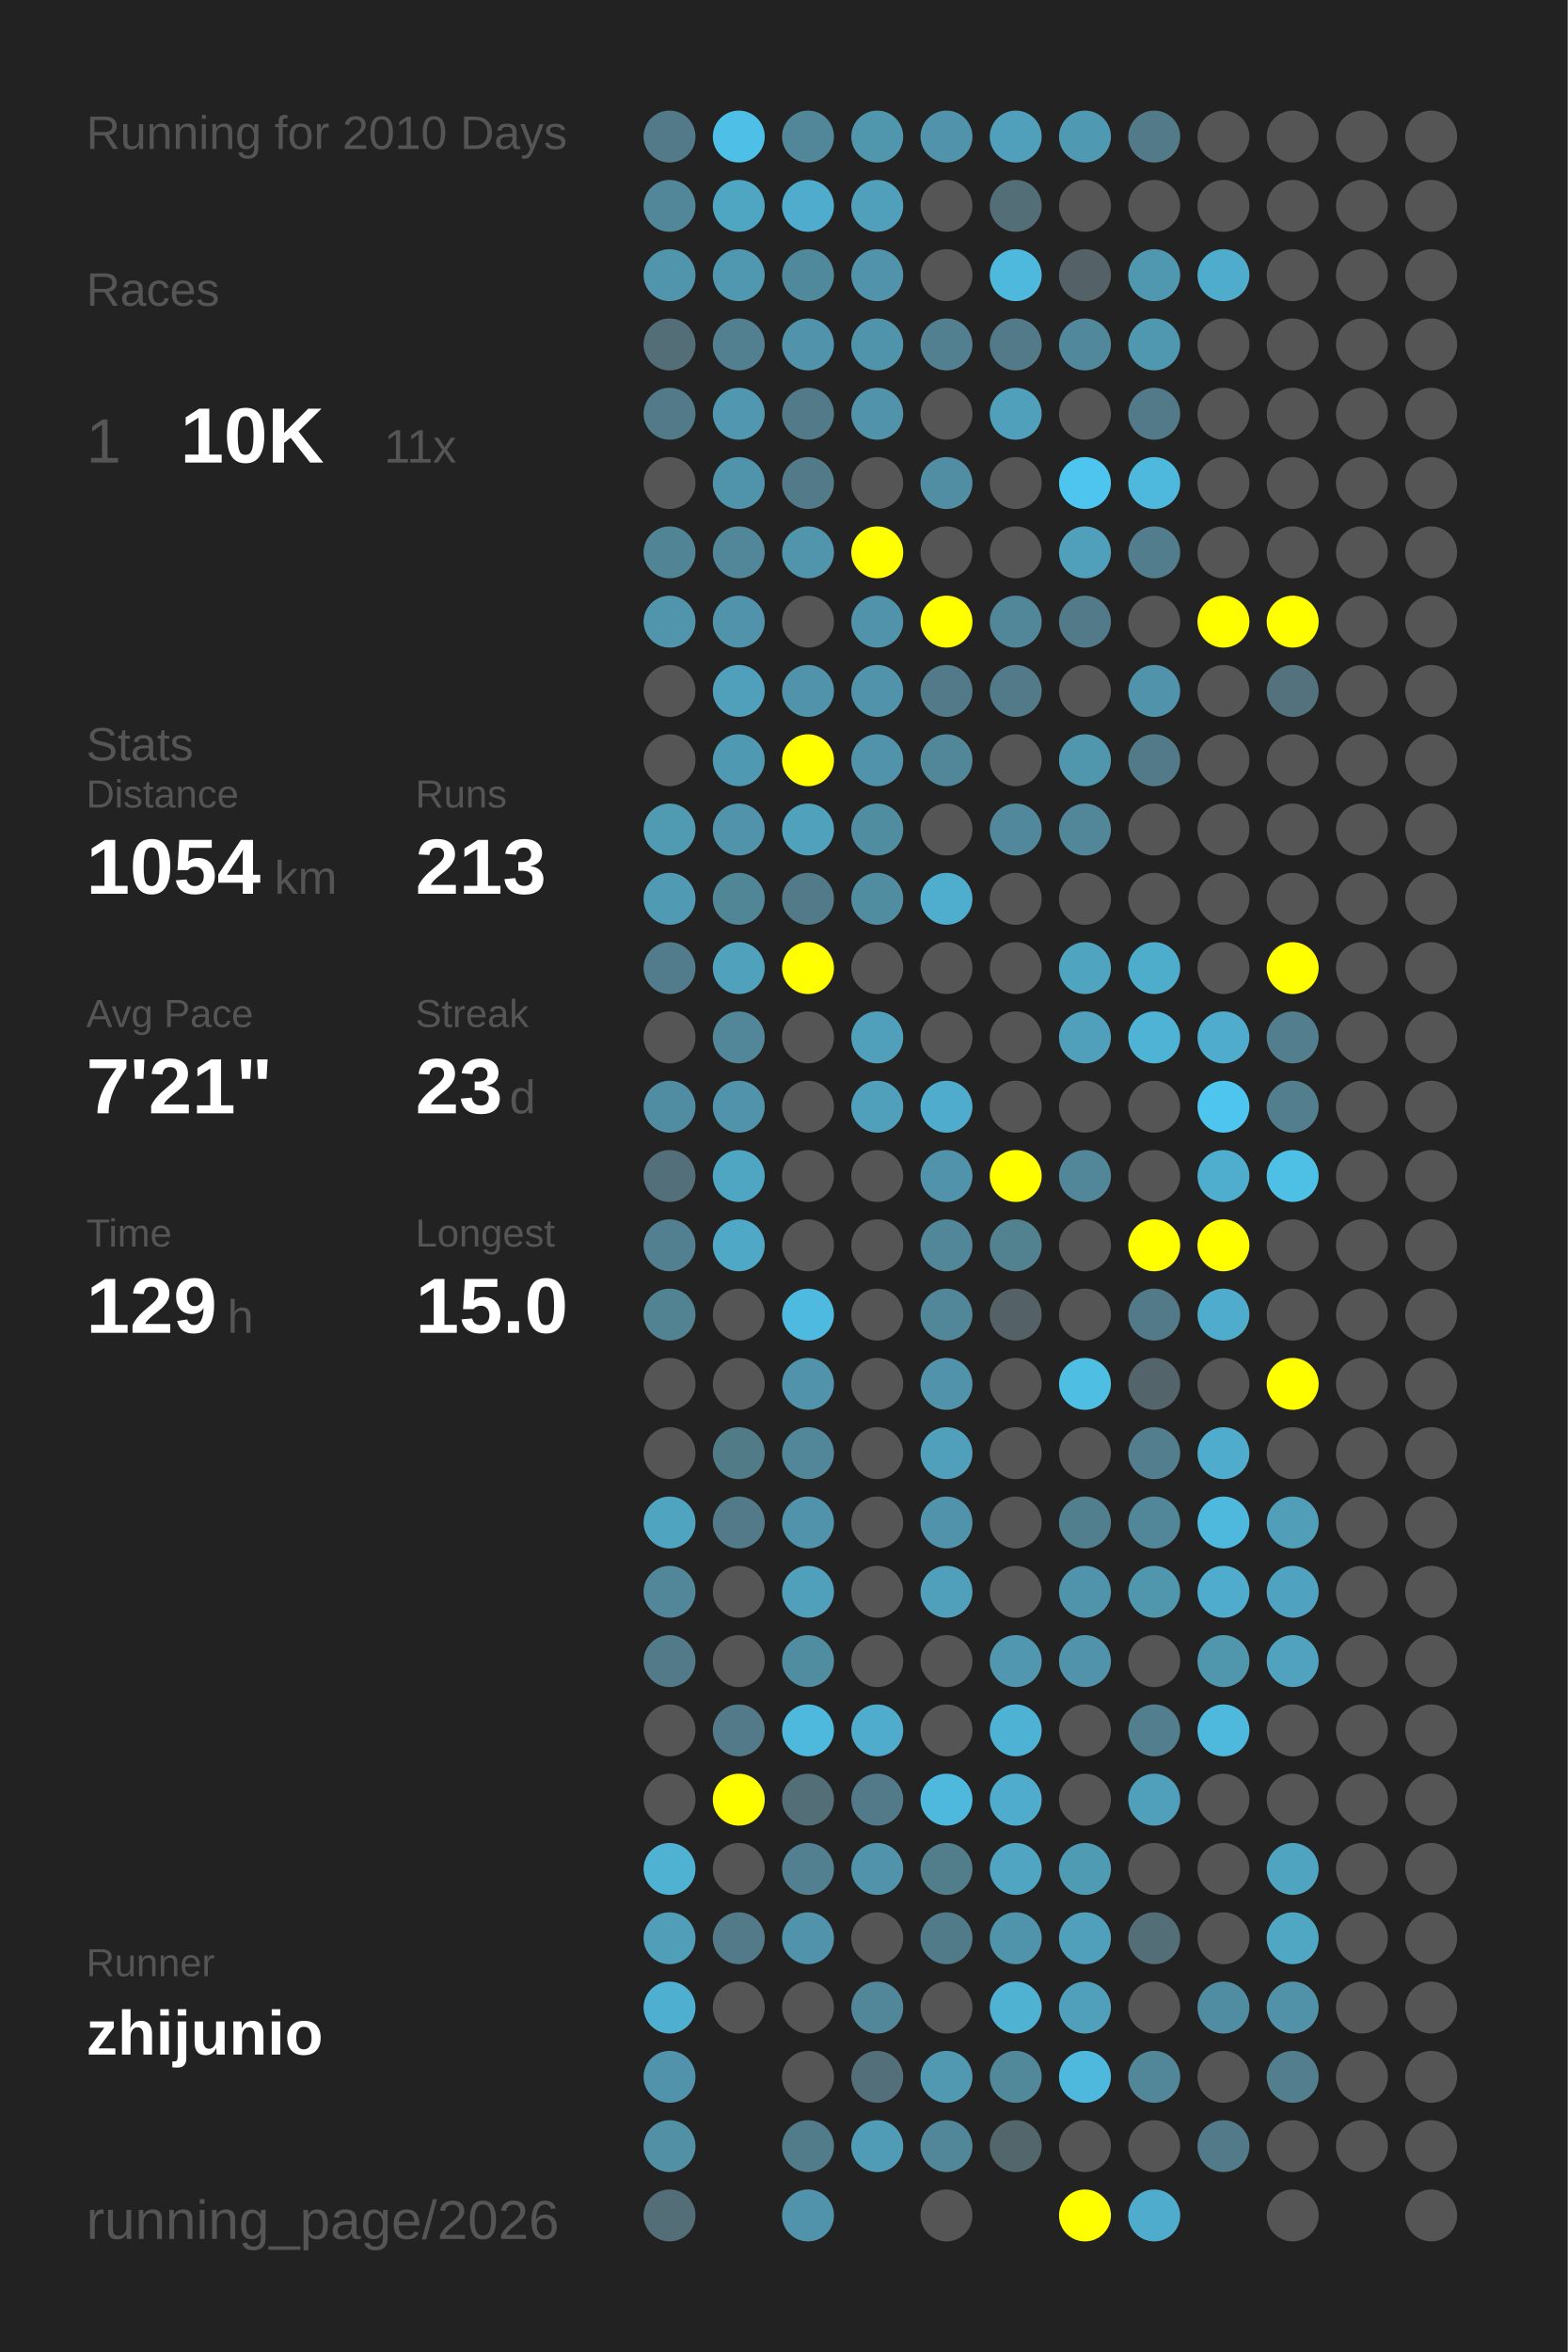
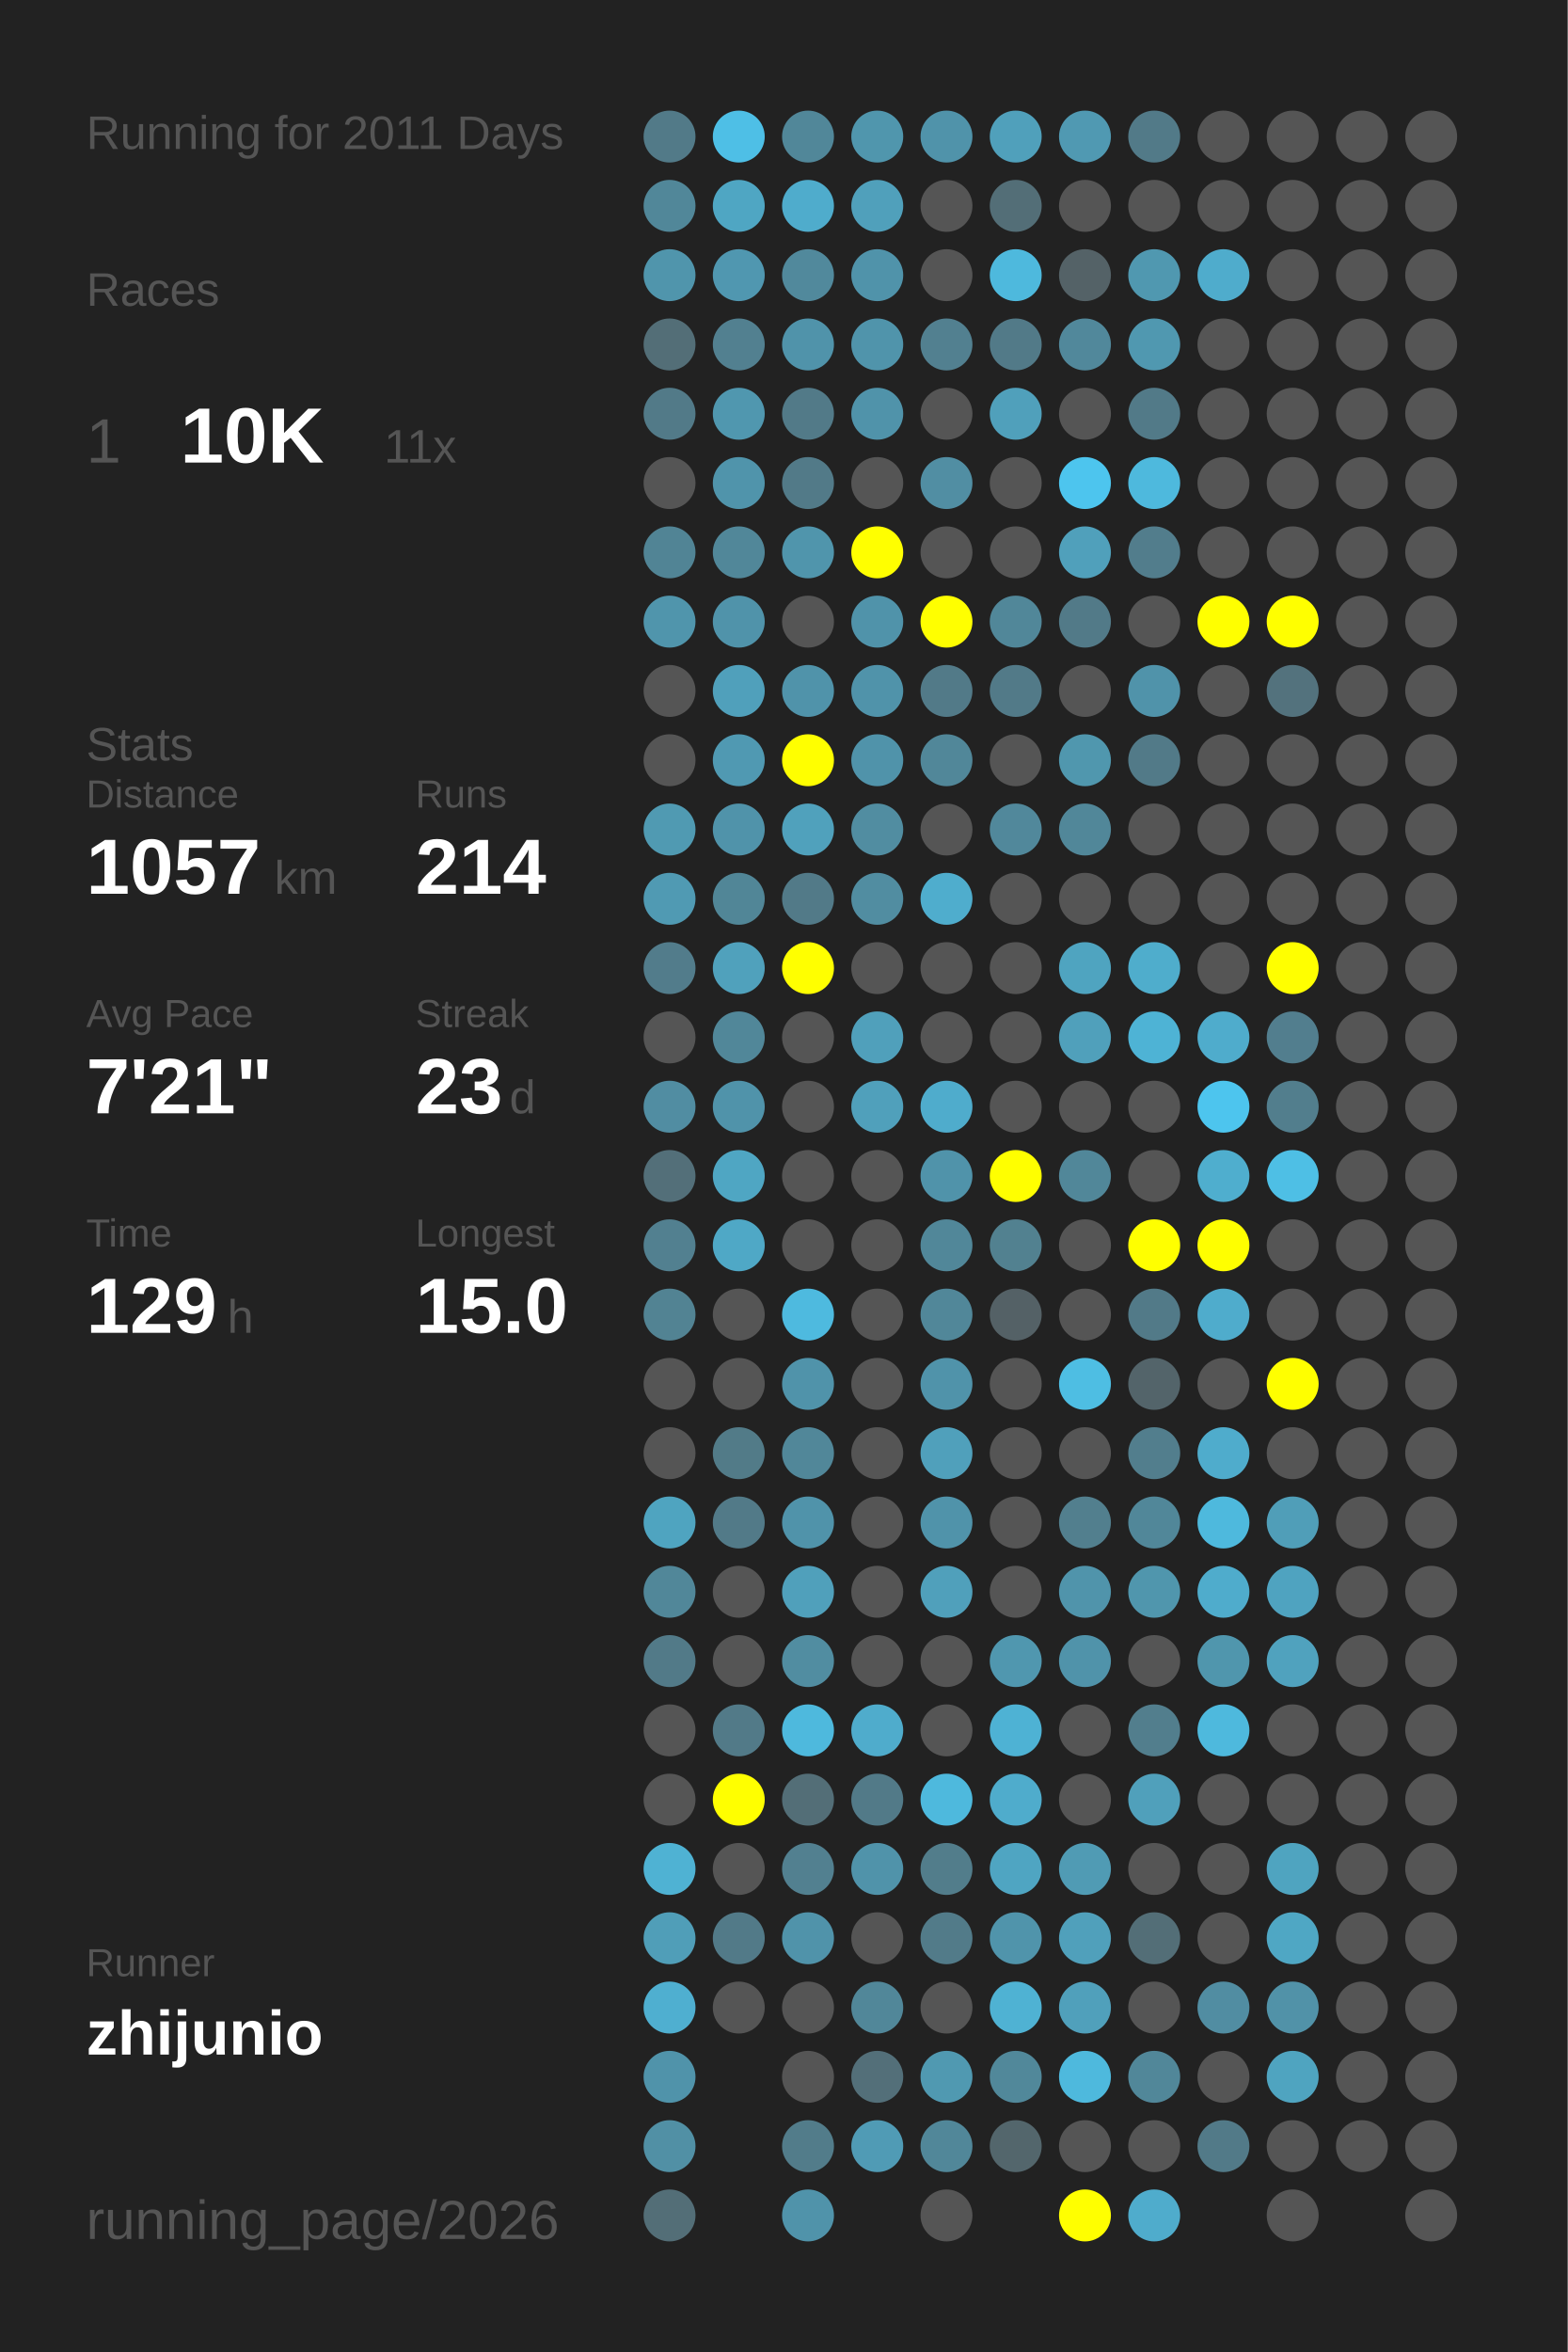
<svg xmlns="http://www.w3.org/2000/svg" baseProfile="full" height="300mm" version="1.1" viewBox="0,0,200,300" width="200mm">
  <defs />
  <rect fill="#222222" height="300" width="200" x="0" y="0" />
-   <text fill="#555555" style="font-size:6px; font-family:Arial;" x="11" y="19">Running for 2010 Days</text>
+   <text fill="#555555" style="font-size:6px; font-family:Arial;" x="11" y="19">Running for 2011 Days</text>
  <text fill="#555555" style="font-size:6px; font-family:Arial;" x="11" y="39">Races</text>
  <text fill="#555555" style="font-size:8px; font-family:Arial;" x="11" y="59">1</text>
  <text fill="#FFFFFF" style="font-size:10px; font-family:Arial; font-weight:bold;" x="23" y="59">10K</text>
  <text fill="#555555" style="font-size:6px; font-family:Arial;" x="49" y="59">11x</text>
  <text fill="#555555" style="font-size:6px; font-family:Arial;" x="11" y="97">Stats</text>
  <text fill="#555555" style="font-size:5px; font-family:Arial;" x="11" y="103">Distance</text>
-   <text fill="#FFFFFF" style="font-size:10px; font-family:Arial; font-weight:bold;" x="11" y="114">1054</text>
+   <text fill="#FFFFFF" style="font-size:10px; font-family:Arial; font-weight:bold;" x="11" y="114">1057</text>
  <text fill="#555555" style="font-size:6px; font-family:Arial;" x="35" y="114">km</text>
  <text fill="#555555" style="font-size:5px; font-family:Arial;" x="53" y="103">Runs</text>
-   <text fill="#FFFFFF" style="font-size:10px; font-family:Arial; font-weight:bold;" x="53" y="114">213</text>
+   <text fill="#FFFFFF" style="font-size:10px; font-family:Arial; font-weight:bold;" x="53" y="114">214</text>
  <text fill="#555555" style="font-size:5px; font-family:Arial;" x="11" y="131">Avg Pace</text>
  <text fill="#FFFFFF" style="font-size:10px; font-family:Arial; font-weight:bold;" x="11" y="142">7'21"</text>
  <text fill="#555555" style="font-size:5px; font-family:Arial;" x="53" y="131">Streak</text>
  <text fill="#FFFFFF" style="font-size:10px; font-family:Arial; font-weight:bold;" x="53" y="142">23</text>
  <text fill="#555555" style="font-size:6px; font-family:Arial;" x="65" y="142">d</text>
  <text fill="#555555" style="font-size:5px; font-family:Arial;" x="11" y="159">Time</text>
  <text fill="#FFFFFF" style="font-size:10px; font-family:Arial; font-weight:bold;" x="11" y="170">129</text>
  <text fill="#555555" style="font-size:6px; font-family:Arial;" x="29" y="170">h</text>
  <text fill="#555555" style="font-size:5px; font-family:Arial;" x="53" y="159">Longest</text>
  <text fill="#FFFFFF" style="font-size:10px; font-family:Arial; font-weight:bold;" x="53" y="170">15.0</text>
  <text fill="#555555" style="font-size:5px; font-family:Arial;" x="11" y="252.065">Runner</text>
  <text fill="#FFFFFF" style="font-size:8px; font-family:Arial; font-weight:bold;" x="11" y="262.065">zhijunio</text>
  <text fill="#555555" style="font-size:7px; font-family:Arial;" x="11" y="285.581">running_page/2026</text>
  <circle cx="85.417" cy="17.419" fill="#527a88" r="3.312" />
  <circle cx="85.417" cy="26.258" fill="#518799" r="3.312" />
  <circle cx="85.417" cy="35.097" fill="#5095ac" r="3.312" />
  <circle cx="85.417" cy="43.935" fill="#536e77" r="3.312" />
  <circle cx="85.417" cy="52.774" fill="#527a88" r="3.312" />
  <circle cx="85.417" cy="61.613" fill="#555555" r="3.312" />
  <circle cx="85.417" cy="70.452" fill="#518495" r="3.312" />
  <circle cx="85.417" cy="79.29" fill="#5095ac" r="3.312" />
  <circle cx="85.417" cy="88.129" fill="#555555" r="3.312" />
  <circle cx="85.417" cy="96.968" fill="#555555" r="3.312" />
  <circle cx="85.417" cy="105.806" fill="#509ab2" r="3.312" />
  <circle cx="85.417" cy="114.645" fill="#509ab3" r="3.312" />
  <circle cx="85.417" cy="123.484" fill="#527c8b" r="3.312" />
  <circle cx="85.417" cy="132.323" fill="#555555" r="3.312" />
  <circle cx="85.417" cy="141.161" fill="#518da2" r="3.312" />
  <circle cx="85.417" cy="150" fill="#536f79" r="3.312" />
  <circle cx="85.417" cy="158.839" fill="#528090" r="3.312" />
  <circle cx="85.417" cy="167.677" fill="#528393" r="3.312" />
  <circle cx="85.417" cy="176.516" fill="#555555" r="3.312" />
  <circle cx="85.417" cy="185.355" fill="#555555" r="3.312" />
  <circle cx="85.417" cy="194.194" fill="#4fa4c0" r="3.312" />
  <circle cx="85.417" cy="203.032" fill="#518799" r="3.312" />
  <circle cx="85.417" cy="211.871" fill="#527a88" r="3.312" />
  <circle cx="85.417" cy="220.71" fill="#555555" r="3.312" />
  <circle cx="85.417" cy="229.548" fill="#555555" r="3.312" />
  <circle cx="85.417" cy="238.387" fill="#4fb2d3" r="3.312" />
  <circle cx="85.417" cy="247.226" fill="#509eb8" r="3.312" />
  <circle cx="85.417" cy="256.065" fill="#4fafd0" r="3.312" />
  <circle cx="85.417" cy="264.903" fill="#5093aa" r="3.312" />
  <circle cx="85.417" cy="273.742" fill="#5190a5" r="3.312" />
  <circle cx="85.417" cy="282.581" fill="#536e77" r="3.312" />
  <circle cx="94.25" cy="17.419" fill="#4ebfe6" r="3.312" />
  <circle cx="94.25" cy="26.258" fill="#4fa6c3" r="3.312" />
  <circle cx="94.25" cy="35.097" fill="#5097b0" r="3.312" />
  <circle cx="94.25" cy="43.935" fill="#528090" r="3.312" />
  <circle cx="94.25" cy="52.774" fill="#5097af" r="3.312" />
  <circle cx="94.25" cy="61.613" fill="#5094ab" r="3.312" />
  <circle cx="94.25" cy="70.452" fill="#518799" r="3.312" />
  <circle cx="94.25" cy="79.29" fill="#5093aa" r="3.312" />
  <circle cx="94.25" cy="88.129" fill="#50a0bb" r="3.312" />
  <circle cx="94.25" cy="96.968" fill="#5099b2" r="3.312" />
  <circle cx="94.25" cy="105.806" fill="#5093aa" r="3.312" />
  <circle cx="94.25" cy="114.645" fill="#518697" r="3.312" />
  <circle cx="94.25" cy="123.484" fill="#50a1bc" r="3.312" />
  <circle cx="94.25" cy="132.323" fill="#518799" r="3.312" />
  <circle cx="94.25" cy="141.161" fill="#5093aa" r="3.312" />
  <circle cx="94.25" cy="150" fill="#4fa6c3" r="3.312" />
  <circle cx="94.25" cy="158.839" fill="#4fa8c6" r="3.312" />
  <circle cx="94.25" cy="167.677" fill="#555555" r="3.312" />
  <circle cx="94.25" cy="176.516" fill="#555555" r="3.312" />
  <circle cx="94.25" cy="185.355" fill="#527b88" r="3.312" />
  <circle cx="94.25" cy="194.194" fill="#527a88" r="3.312" />
  <circle cx="94.25" cy="203.032" fill="#555555" r="3.312" />
  <circle cx="94.25" cy="211.871" fill="#555555" r="3.312" />
  <circle cx="94.25" cy="220.71" fill="#527a88" r="3.312" />
  <circle cx="94.25" cy="229.548" fill="#FFFF00" r="3.312" />
  <circle cx="94.25" cy="238.387" fill="#555555" r="3.312" />
  <circle cx="94.25" cy="247.226" fill="#527a88" r="3.312" />
  <circle cx="94.25" cy="256.065" fill="#555555" r="3.312" />
  <circle cx="103.083" cy="17.419" fill="#518799" r="3.312" />
  <circle cx="103.083" cy="26.258" fill="#4faccc" r="3.312" />
  <circle cx="103.083" cy="35.097" fill="#51899c" r="3.312" />
  <circle cx="103.083" cy="43.935" fill="#5093aa" r="3.312" />
  <circle cx="103.083" cy="52.774" fill="#527a88" r="3.312" />
  <circle cx="103.083" cy="61.613" fill="#527a88" r="3.312" />
  <circle cx="103.083" cy="70.452" fill="#5095ac" r="3.312" />
  <circle cx="103.083" cy="79.29" fill="#555555" r="3.312" />
  <circle cx="103.083" cy="88.129" fill="#5093aa" r="3.312" />
  <circle cx="103.083" cy="96.968" fill="#FFFF00" r="3.312" />
  <circle cx="103.083" cy="105.806" fill="#50a1bc" r="3.312" />
  <circle cx="103.083" cy="114.645" fill="#527a88" r="3.312" />
  <circle cx="103.083" cy="123.484" fill="#FFFF00" r="3.312" />
  <circle cx="103.083" cy="132.323" fill="#555555" r="3.312" />
  <circle cx="103.083" cy="141.161" fill="#555555" r="3.312" />
  <circle cx="103.083" cy="150" fill="#555555" r="3.312" />
  <circle cx="103.083" cy="158.839" fill="#555555" r="3.312" />
  <circle cx="103.083" cy="167.677" fill="#4ebadf" r="3.312" />
  <circle cx="103.083" cy="176.516" fill="#5093aa" r="3.312" />
  <circle cx="103.083" cy="185.355" fill="#518799" r="3.312" />
  <circle cx="103.083" cy="194.194" fill="#5093aa" r="3.312" />
  <circle cx="103.083" cy="203.032" fill="#50a0bb" r="3.312" />
  <circle cx="103.083" cy="211.871" fill="#518da1" r="3.312" />
  <circle cx="103.083" cy="220.71" fill="#4eb9dd" r="3.312" />
  <circle cx="103.083" cy="229.548" fill="#536e77" r="3.312" />
  <circle cx="103.083" cy="238.387" fill="#528090" r="3.312" />
  <circle cx="103.083" cy="247.226" fill="#5093aa" r="3.312" />
  <circle cx="103.083" cy="256.065" fill="#555555" r="3.312" />
  <circle cx="103.083" cy="264.903" fill="#555555" r="3.312" />
  <circle cx="103.083" cy="273.742" fill="#527c8a" r="3.312" />
  <circle cx="103.083" cy="282.581" fill="#5093aa" r="3.312" />
  <circle cx="111.917" cy="17.419" fill="#5096ad" r="3.312" />
  <circle cx="111.917" cy="26.258" fill="#50a0bb" r="3.312" />
  <circle cx="111.917" cy="35.097" fill="#5093aa" r="3.312" />
  <circle cx="111.917" cy="43.935" fill="#5094ab" r="3.312" />
  <circle cx="111.917" cy="52.774" fill="#5093aa" r="3.312" />
  <circle cx="111.917" cy="61.613" fill="#555555" r="3.312" />
  <circle cx="111.917" cy="70.452" fill="#FFFF00" r="3.312" />
  <circle cx="111.917" cy="79.29" fill="#5093aa" r="3.312" />
  <circle cx="111.917" cy="88.129" fill="#5093aa" r="3.312" />
  <circle cx="111.917" cy="96.968" fill="#5093aa" r="3.312" />
  <circle cx="111.917" cy="105.806" fill="#518da1" r="3.312" />
  <circle cx="111.917" cy="114.645" fill="#518da1" r="3.312" />
  <circle cx="111.917" cy="123.484" fill="#555555" r="3.312" />
  <circle cx="111.917" cy="132.323" fill="#50a0bb" r="3.312" />
  <circle cx="111.917" cy="141.161" fill="#50a0bb" r="3.312" />
  <circle cx="111.917" cy="150" fill="#555555" r="3.312" />
  <circle cx="111.917" cy="158.839" fill="#555555" r="3.312" />
  <circle cx="111.917" cy="167.677" fill="#555555" r="3.312" />
  <circle cx="111.917" cy="176.516" fill="#555555" r="3.312" />
  <circle cx="111.917" cy="185.355" fill="#555555" r="3.312" />
  <circle cx="111.917" cy="194.194" fill="#555555" r="3.312" />
  <circle cx="111.917" cy="203.032" fill="#555555" r="3.312" />
  <circle cx="111.917" cy="211.871" fill="#555555" r="3.312" />
  <circle cx="111.917" cy="220.71" fill="#4faccc" r="3.312" />
  <circle cx="111.917" cy="229.548" fill="#527a88" r="3.312" />
  <circle cx="111.917" cy="238.387" fill="#5093aa" r="3.312" />
  <circle cx="111.917" cy="247.226" fill="#555555" r="3.312" />
  <circle cx="111.917" cy="256.065" fill="#518799" r="3.312" />
  <circle cx="111.917" cy="264.903" fill="#536f79" r="3.312" />
  <circle cx="111.917" cy="273.742" fill="#509bb5" r="3.312" />
  <circle cx="120.75" cy="17.419" fill="#5093aa" r="3.312" />
  <circle cx="120.75" cy="26.258" fill="#555555" r="3.312" />
  <circle cx="120.75" cy="35.097" fill="#555555" r="3.312" />
  <circle cx="120.75" cy="43.935" fill="#528090" r="3.312" />
  <circle cx="120.75" cy="52.774" fill="#555555" r="3.312" />
  <circle cx="120.75" cy="61.613" fill="#518ea3" r="3.312" />
  <circle cx="120.75" cy="70.452" fill="#555555" r="3.312" />
  <circle cx="120.75" cy="79.29" fill="#FFFF00" r="3.312" />
  <circle cx="120.75" cy="88.129" fill="#527a88" r="3.312" />
  <circle cx="120.75" cy="96.968" fill="#518799" r="3.312" />
  <circle cx="120.75" cy="105.806" fill="#555555" r="3.312" />
  <circle cx="120.75" cy="114.645" fill="#4fadcd" r="3.312" />
  <circle cx="120.75" cy="123.484" fill="#555555" r="3.312" />
  <circle cx="120.75" cy="132.323" fill="#555555" r="3.312" />
  <circle cx="120.75" cy="141.161" fill="#4faccc" r="3.312" />
  <circle cx="120.75" cy="150" fill="#5093aa" r="3.312" />
  <circle cx="120.75" cy="158.839" fill="#518799" r="3.312" />
  <circle cx="120.75" cy="167.677" fill="#518799" r="3.312" />
  <circle cx="120.75" cy="176.516" fill="#5093aa" r="3.312" />
  <circle cx="120.75" cy="185.355" fill="#50a0bb" r="3.312" />
  <circle cx="120.75" cy="194.194" fill="#5093aa" r="3.312" />
  <circle cx="120.75" cy="203.032" fill="#50a0bb" r="3.312" />
  <circle cx="120.75" cy="211.871" fill="#555555" r="3.312" />
  <circle cx="120.75" cy="220.71" fill="#555555" r="3.312" />
  <circle cx="120.75" cy="229.548" fill="#4eb9dd" r="3.312" />
  <circle cx="120.75" cy="238.387" fill="#527d8b" r="3.312" />
  <circle cx="120.75" cy="247.226" fill="#527b89" r="3.312" />
  <circle cx="120.75" cy="256.065" fill="#555555" r="3.312" />
  <circle cx="120.75" cy="264.903" fill="#5099b1" r="3.312" />
  <circle cx="120.75" cy="273.742" fill="#518799" r="3.312" />
  <circle cx="120.75" cy="282.581" fill="#555555" r="3.312" />
  <circle cx="129.583" cy="17.419" fill="#50a0bb" r="3.312" />
  <circle cx="129.583" cy="26.258" fill="#536e77" r="3.312" />
  <circle cx="129.583" cy="35.097" fill="#4eb9dd" r="3.312" />
  <circle cx="129.583" cy="43.935" fill="#527a88" r="3.312" />
  <circle cx="129.583" cy="52.774" fill="#50a0bb" r="3.312" />
  <circle cx="129.583" cy="61.613" fill="#555555" r="3.312" />
  <circle cx="129.583" cy="70.452" fill="#555555" r="3.312" />
  <circle cx="129.583" cy="79.29" fill="#518799" r="3.312" />
  <circle cx="129.583" cy="88.129" fill="#527a88" r="3.312" />
  <circle cx="129.583" cy="96.968" fill="#555555" r="3.312" />
  <circle cx="129.583" cy="105.806" fill="#51889b" r="3.312" />
  <circle cx="129.583" cy="114.645" fill="#555555" r="3.312" />
  <circle cx="129.583" cy="123.484" fill="#555555" r="3.312" />
  <circle cx="129.583" cy="132.323" fill="#555555" r="3.312" />
  <circle cx="129.583" cy="141.161" fill="#555555" r="3.312" />
  <circle cx="129.583" cy="150" fill="#FFFF00" r="3.312" />
  <circle cx="129.583" cy="158.839" fill="#528190" r="3.312" />
  <circle cx="129.583" cy="167.677" fill="#546166" r="3.312" />
  <circle cx="129.583" cy="176.516" fill="#555555" r="3.312" />
  <circle cx="129.583" cy="185.355" fill="#555555" r="3.312" />
  <circle cx="129.583" cy="194.194" fill="#555555" r="3.312" />
  <circle cx="129.583" cy="203.032" fill="#555555" r="3.312" />
  <circle cx="129.583" cy="211.871" fill="#5097af" r="3.312" />
  <circle cx="129.583" cy="220.71" fill="#4eb2d4" r="3.312" />
  <circle cx="129.583" cy="229.548" fill="#4faccc" r="3.312" />
  <circle cx="129.583" cy="238.387" fill="#4fa5c2" r="3.312" />
  <circle cx="129.583" cy="247.226" fill="#5094ab" r="3.312" />
  <circle cx="129.583" cy="256.065" fill="#4fb2d3" r="3.312" />
  <circle cx="129.583" cy="264.903" fill="#51889a" r="3.312" />
  <circle cx="129.583" cy="273.742" fill="#53666c" r="3.312" />
  <circle cx="138.417" cy="17.419" fill="#5099b2" r="3.312" />
  <circle cx="138.417" cy="26.258" fill="#555555" r="3.312" />
  <circle cx="138.417" cy="35.097" fill="#546267" r="3.312" />
  <circle cx="138.417" cy="43.935" fill="#51889b" r="3.312" />
  <circle cx="138.417" cy="52.774" fill="#555555" r="3.312" />
  <circle cx="138.417" cy="61.613" fill="#4dc5ee" r="3.312" />
  <circle cx="138.417" cy="70.452" fill="#50a0bb" r="3.312" />
  <circle cx="138.417" cy="79.29" fill="#527a88" r="3.312" />
  <circle cx="138.417" cy="88.129" fill="#555555" r="3.312" />
  <circle cx="138.417" cy="96.968" fill="#5097ae" r="3.312" />
  <circle cx="138.417" cy="105.806" fill="#518799" r="3.312" />
  <circle cx="138.417" cy="114.645" fill="#555555" r="3.312" />
  <circle cx="138.417" cy="123.484" fill="#4fa4c0" r="3.312" />
  <circle cx="138.417" cy="132.323" fill="#50a0bb" r="3.312" />
  <circle cx="138.417" cy="141.161" fill="#555555" r="3.312" />
  <circle cx="138.417" cy="150" fill="#518799" r="3.312" />
  <circle cx="138.417" cy="158.839" fill="#555555" r="3.312" />
  <circle cx="138.417" cy="167.677" fill="#555555" r="3.312" />
  <circle cx="138.417" cy="176.516" fill="#4ebee3" r="3.312" />
  <circle cx="138.417" cy="185.355" fill="#555555" r="3.312" />
  <circle cx="138.417" cy="194.194" fill="#527f8e" r="3.312" />
  <circle cx="138.417" cy="203.032" fill="#5094ab" r="3.312" />
  <circle cx="138.417" cy="211.871" fill="#5093aa" r="3.312" />
  <circle cx="138.417" cy="220.71" fill="#555555" r="3.312" />
  <circle cx="138.417" cy="229.548" fill="#555555" r="3.312" />
  <circle cx="138.417" cy="238.387" fill="#509bb4" r="3.312" />
  <circle cx="138.417" cy="247.226" fill="#50a0bb" r="3.312" />
  <circle cx="138.417" cy="256.065" fill="#50a0bb" r="3.312" />
  <circle cx="138.417" cy="264.903" fill="#4eb9dd" r="3.312" />
  <circle cx="138.417" cy="273.742" fill="#555555" r="3.312" />
  <circle cx="138.417" cy="282.581" fill="#FFFF00" r="3.312" />
  <circle cx="147.25" cy="17.419" fill="#527a88" r="3.312" />
  <circle cx="147.25" cy="26.258" fill="#555555" r="3.312" />
  <circle cx="147.25" cy="35.097" fill="#5098b0" r="3.312" />
  <circle cx="147.25" cy="43.935" fill="#5098b0" r="3.312" />
  <circle cx="147.25" cy="52.774" fill="#527a88" r="3.312" />
  <circle cx="147.25" cy="61.613" fill="#4eb9dd" r="3.312" />
  <circle cx="147.25" cy="70.452" fill="#527d8c" r="3.312" />
  <circle cx="147.25" cy="79.29" fill="#555555" r="3.312" />
  <circle cx="147.25" cy="88.129" fill="#5093aa" r="3.312" />
  <circle cx="147.25" cy="96.968" fill="#527a88" r="3.312" />
  <circle cx="147.25" cy="105.806" fill="#555555" r="3.312" />
  <circle cx="147.25" cy="114.645" fill="#555555" r="3.312" />
  <circle cx="147.25" cy="123.484" fill="#4fadcc" r="3.312" />
  <circle cx="147.25" cy="132.323" fill="#4eb3d5" r="3.312" />
  <circle cx="147.25" cy="141.161" fill="#555555" r="3.312" />
  <circle cx="147.25" cy="150" fill="#555555" r="3.312" />
  <circle cx="147.25" cy="158.839" fill="#FFFF00" r="3.312" />
  <circle cx="147.25" cy="167.677" fill="#527a88" r="3.312" />
  <circle cx="147.25" cy="176.516" fill="#53646a" r="3.312" />
  <circle cx="147.25" cy="185.355" fill="#527e8d" r="3.312" />
  <circle cx="147.25" cy="194.194" fill="#518799" r="3.312" />
  <circle cx="147.25" cy="203.032" fill="#5096ad" r="3.312" />
  <circle cx="147.25" cy="211.871" fill="#555555" r="3.312" />
  <circle cx="147.25" cy="220.71" fill="#527e8d" r="3.312" />
  <circle cx="147.25" cy="229.548" fill="#50a0bb" r="3.312" />
  <circle cx="147.25" cy="238.387" fill="#555555" r="3.312" />
  <circle cx="147.25" cy="247.226" fill="#536e77" r="3.312" />
  <circle cx="147.25" cy="256.065" fill="#555555" r="3.312" />
  <circle cx="147.25" cy="264.903" fill="#518799" r="3.312" />
  <circle cx="147.25" cy="273.742" fill="#555555" r="3.312" />
  <circle cx="147.25" cy="282.581" fill="#4faccc" r="3.312" />
  <circle cx="156.083" cy="17.419" fill="#555555" r="3.312" />
  <circle cx="156.083" cy="26.258" fill="#555555" r="3.312" />
  <circle cx="156.083" cy="35.097" fill="#4faccc" r="3.312" />
  <circle cx="156.083" cy="43.935" fill="#555555" r="3.312" />
  <circle cx="156.083" cy="52.774" fill="#555555" r="3.312" />
  <circle cx="156.083" cy="61.613" fill="#555555" r="3.312" />
  <circle cx="156.083" cy="70.452" fill="#555555" r="3.312" />
  <circle cx="156.083" cy="79.29" fill="#FFFF00" r="3.312" />
  <circle cx="156.083" cy="88.129" fill="#555555" r="3.312" />
  <circle cx="156.083" cy="96.968" fill="#555555" r="3.312" />
  <circle cx="156.083" cy="105.806" fill="#555555" r="3.312" />
  <circle cx="156.083" cy="114.645" fill="#555555" r="3.312" />
  <circle cx="156.083" cy="123.484" fill="#555555" r="3.312" />
  <circle cx="156.083" cy="132.323" fill="#4faccc" r="3.312" />
  <circle cx="156.083" cy="141.161" fill="#4dc5ee" r="3.312" />
  <circle cx="156.083" cy="150" fill="#4faece" r="3.312" />
  <circle cx="156.083" cy="158.839" fill="#FFFF00" r="3.312" />
  <circle cx="156.083" cy="167.677" fill="#4faccc" r="3.312" />
  <circle cx="156.083" cy="176.516" fill="#555555" r="3.312" />
  <circle cx="156.083" cy="185.355" fill="#4faccc" r="3.312" />
  <circle cx="156.083" cy="194.194" fill="#4eb9dd" r="3.312" />
  <circle cx="156.083" cy="203.032" fill="#4faccc" r="3.312" />
  <circle cx="156.083" cy="211.871" fill="#5096ad" r="3.312" />
  <circle cx="156.083" cy="220.71" fill="#4eb9dd" r="3.312" />
  <circle cx="156.083" cy="229.548" fill="#555555" r="3.312" />
  <circle cx="156.083" cy="238.387" fill="#555555" r="3.312" />
  <circle cx="156.083" cy="247.226" fill="#555555" r="3.312" />
  <circle cx="156.083" cy="256.065" fill="#518da2" r="3.312" />
  <circle cx="156.083" cy="264.903" fill="#555555" r="3.312" />
  <circle cx="156.083" cy="273.742" fill="#527a88" r="3.312" />
  <circle cx="164.917" cy="17.419" fill="#555555" r="3.312" />
  <circle cx="164.917" cy="26.258" fill="#555555" r="3.312" />
  <circle cx="164.917" cy="35.097" fill="#555555" r="3.312" />
  <circle cx="164.917" cy="43.935" fill="#555555" r="3.312" />
  <circle cx="164.917" cy="52.774" fill="#555555" r="3.312" />
  <circle cx="164.917" cy="61.613" fill="#555555" r="3.312" />
  <circle cx="164.917" cy="70.452" fill="#555555" r="3.312" />
  <circle cx="164.917" cy="79.29" fill="#FFFF00" r="3.312" />
  <circle cx="164.917" cy="88.129" fill="#53727d" r="3.312" />
  <circle cx="164.917" cy="96.968" fill="#555555" r="3.312" />
  <circle cx="164.917" cy="105.806" fill="#555555" r="3.312" />
  <circle cx="164.917" cy="114.645" fill="#555555" r="3.312" />
  <circle cx="164.917" cy="123.484" fill="#FFFF00" r="3.312" />
  <circle cx="164.917" cy="132.323" fill="#527e8e" r="3.312" />
  <circle cx="164.917" cy="141.161" fill="#527e8d" r="3.312" />
  <circle cx="164.917" cy="150" fill="#4ebfe5" r="3.312" />
  <circle cx="164.917" cy="158.839" fill="#555555" r="3.312" />
  <circle cx="164.917" cy="167.677" fill="#555555" r="3.312" />
  <circle cx="164.917" cy="176.516" fill="#FFFF00" r="3.312" />
  <circle cx="164.917" cy="185.355" fill="#555555" r="3.312" />
  <circle cx="164.917" cy="194.194" fill="#509eb8" r="3.312" />
  <circle cx="164.917" cy="203.032" fill="#4fa3c0" r="3.312" />
  <circle cx="164.917" cy="211.871" fill="#50a2be" r="3.312" />
  <circle cx="164.917" cy="220.71" fill="#555555" r="3.312" />
  <circle cx="164.917" cy="229.548" fill="#555555" r="3.312" />
  <circle cx="164.917" cy="238.387" fill="#4fa4c0" r="3.312" />
  <circle cx="164.917" cy="247.226" fill="#4fa7c4" r="3.312" />
  <circle cx="164.917" cy="256.065" fill="#5192a8" r="3.312" />
-   <circle cx="164.917" cy="264.903" fill="#527e8d" r="3.312" />
+   <circle cx="164.917" cy="264.903" fill="#4fa4c0" r="3.312" />
  <circle cx="164.917" cy="273.742" fill="#555555" r="3.312" />
  <circle cx="164.917" cy="282.581" fill="#555555" r="3.312" />
  <circle cx="173.75" cy="17.419" fill="#555555" r="3.312" />
  <circle cx="173.75" cy="26.258" fill="#555555" r="3.312" />
  <circle cx="173.75" cy="35.097" fill="#555555" r="3.312" />
  <circle cx="173.75" cy="43.935" fill="#555555" r="3.312" />
  <circle cx="173.75" cy="52.774" fill="#555555" r="3.312" />
  <circle cx="173.75" cy="61.613" fill="#555555" r="3.312" />
  <circle cx="173.75" cy="70.452" fill="#555555" r="3.312" />
  <circle cx="173.75" cy="79.29" fill="#555555" r="3.312" />
  <circle cx="173.75" cy="88.129" fill="#555555" r="3.312" />
  <circle cx="173.75" cy="96.968" fill="#555555" r="3.312" />
  <circle cx="173.75" cy="105.806" fill="#555555" r="3.312" />
  <circle cx="173.75" cy="114.645" fill="#555555" r="3.312" />
  <circle cx="173.75" cy="123.484" fill="#555555" r="3.312" />
  <circle cx="173.75" cy="132.323" fill="#555555" r="3.312" />
  <circle cx="173.75" cy="141.161" fill="#555555" r="3.312" />
  <circle cx="173.75" cy="150" fill="#555555" r="3.312" />
  <circle cx="173.75" cy="158.839" fill="#555555" r="3.312" />
  <circle cx="173.75" cy="167.677" fill="#555555" r="3.312" />
  <circle cx="173.75" cy="176.516" fill="#555555" r="3.312" />
  <circle cx="173.75" cy="185.355" fill="#555555" r="3.312" />
  <circle cx="173.75" cy="194.194" fill="#555555" r="3.312" />
  <circle cx="173.75" cy="203.032" fill="#555555" r="3.312" />
  <circle cx="173.75" cy="211.871" fill="#555555" r="3.312" />
  <circle cx="173.75" cy="220.71" fill="#555555" r="3.312" />
  <circle cx="173.75" cy="229.548" fill="#555555" r="3.312" />
  <circle cx="173.75" cy="238.387" fill="#555555" r="3.312" />
  <circle cx="173.75" cy="247.226" fill="#555555" r="3.312" />
  <circle cx="173.75" cy="256.065" fill="#555555" r="3.312" />
  <circle cx="173.75" cy="264.903" fill="#555555" r="3.312" />
  <circle cx="173.75" cy="273.742" fill="#555555" r="3.312" />
  <circle cx="182.583" cy="17.419" fill="#555555" r="3.312" />
  <circle cx="182.583" cy="26.258" fill="#555555" r="3.312" />
  <circle cx="182.583" cy="35.097" fill="#555555" r="3.312" />
  <circle cx="182.583" cy="43.935" fill="#555555" r="3.312" />
  <circle cx="182.583" cy="52.774" fill="#555555" r="3.312" />
  <circle cx="182.583" cy="61.613" fill="#555555" r="3.312" />
  <circle cx="182.583" cy="70.452" fill="#555555" r="3.312" />
  <circle cx="182.583" cy="79.29" fill="#555555" r="3.312" />
  <circle cx="182.583" cy="88.129" fill="#555555" r="3.312" />
  <circle cx="182.583" cy="96.968" fill="#555555" r="3.312" />
  <circle cx="182.583" cy="105.806" fill="#555555" r="3.312" />
  <circle cx="182.583" cy="114.645" fill="#555555" r="3.312" />
  <circle cx="182.583" cy="123.484" fill="#555555" r="3.312" />
  <circle cx="182.583" cy="132.323" fill="#555555" r="3.312" />
  <circle cx="182.583" cy="141.161" fill="#555555" r="3.312" />
  <circle cx="182.583" cy="150" fill="#555555" r="3.312" />
  <circle cx="182.583" cy="158.839" fill="#555555" r="3.312" />
  <circle cx="182.583" cy="167.677" fill="#555555" r="3.312" />
  <circle cx="182.583" cy="176.516" fill="#555555" r="3.312" />
  <circle cx="182.583" cy="185.355" fill="#555555" r="3.312" />
  <circle cx="182.583" cy="194.194" fill="#555555" r="3.312" />
  <circle cx="182.583" cy="203.032" fill="#555555" r="3.312" />
  <circle cx="182.583" cy="211.871" fill="#555555" r="3.312" />
  <circle cx="182.583" cy="220.71" fill="#555555" r="3.312" />
  <circle cx="182.583" cy="229.548" fill="#555555" r="3.312" />
  <circle cx="182.583" cy="238.387" fill="#555555" r="3.312" />
  <circle cx="182.583" cy="247.226" fill="#555555" r="3.312" />
  <circle cx="182.583" cy="256.065" fill="#555555" r="3.312" />
  <circle cx="182.583" cy="264.903" fill="#555555" r="3.312" />
  <circle cx="182.583" cy="273.742" fill="#555555" r="3.312" />
  <circle cx="182.583" cy="282.581" fill="#555555" r="3.312" />
</svg>
